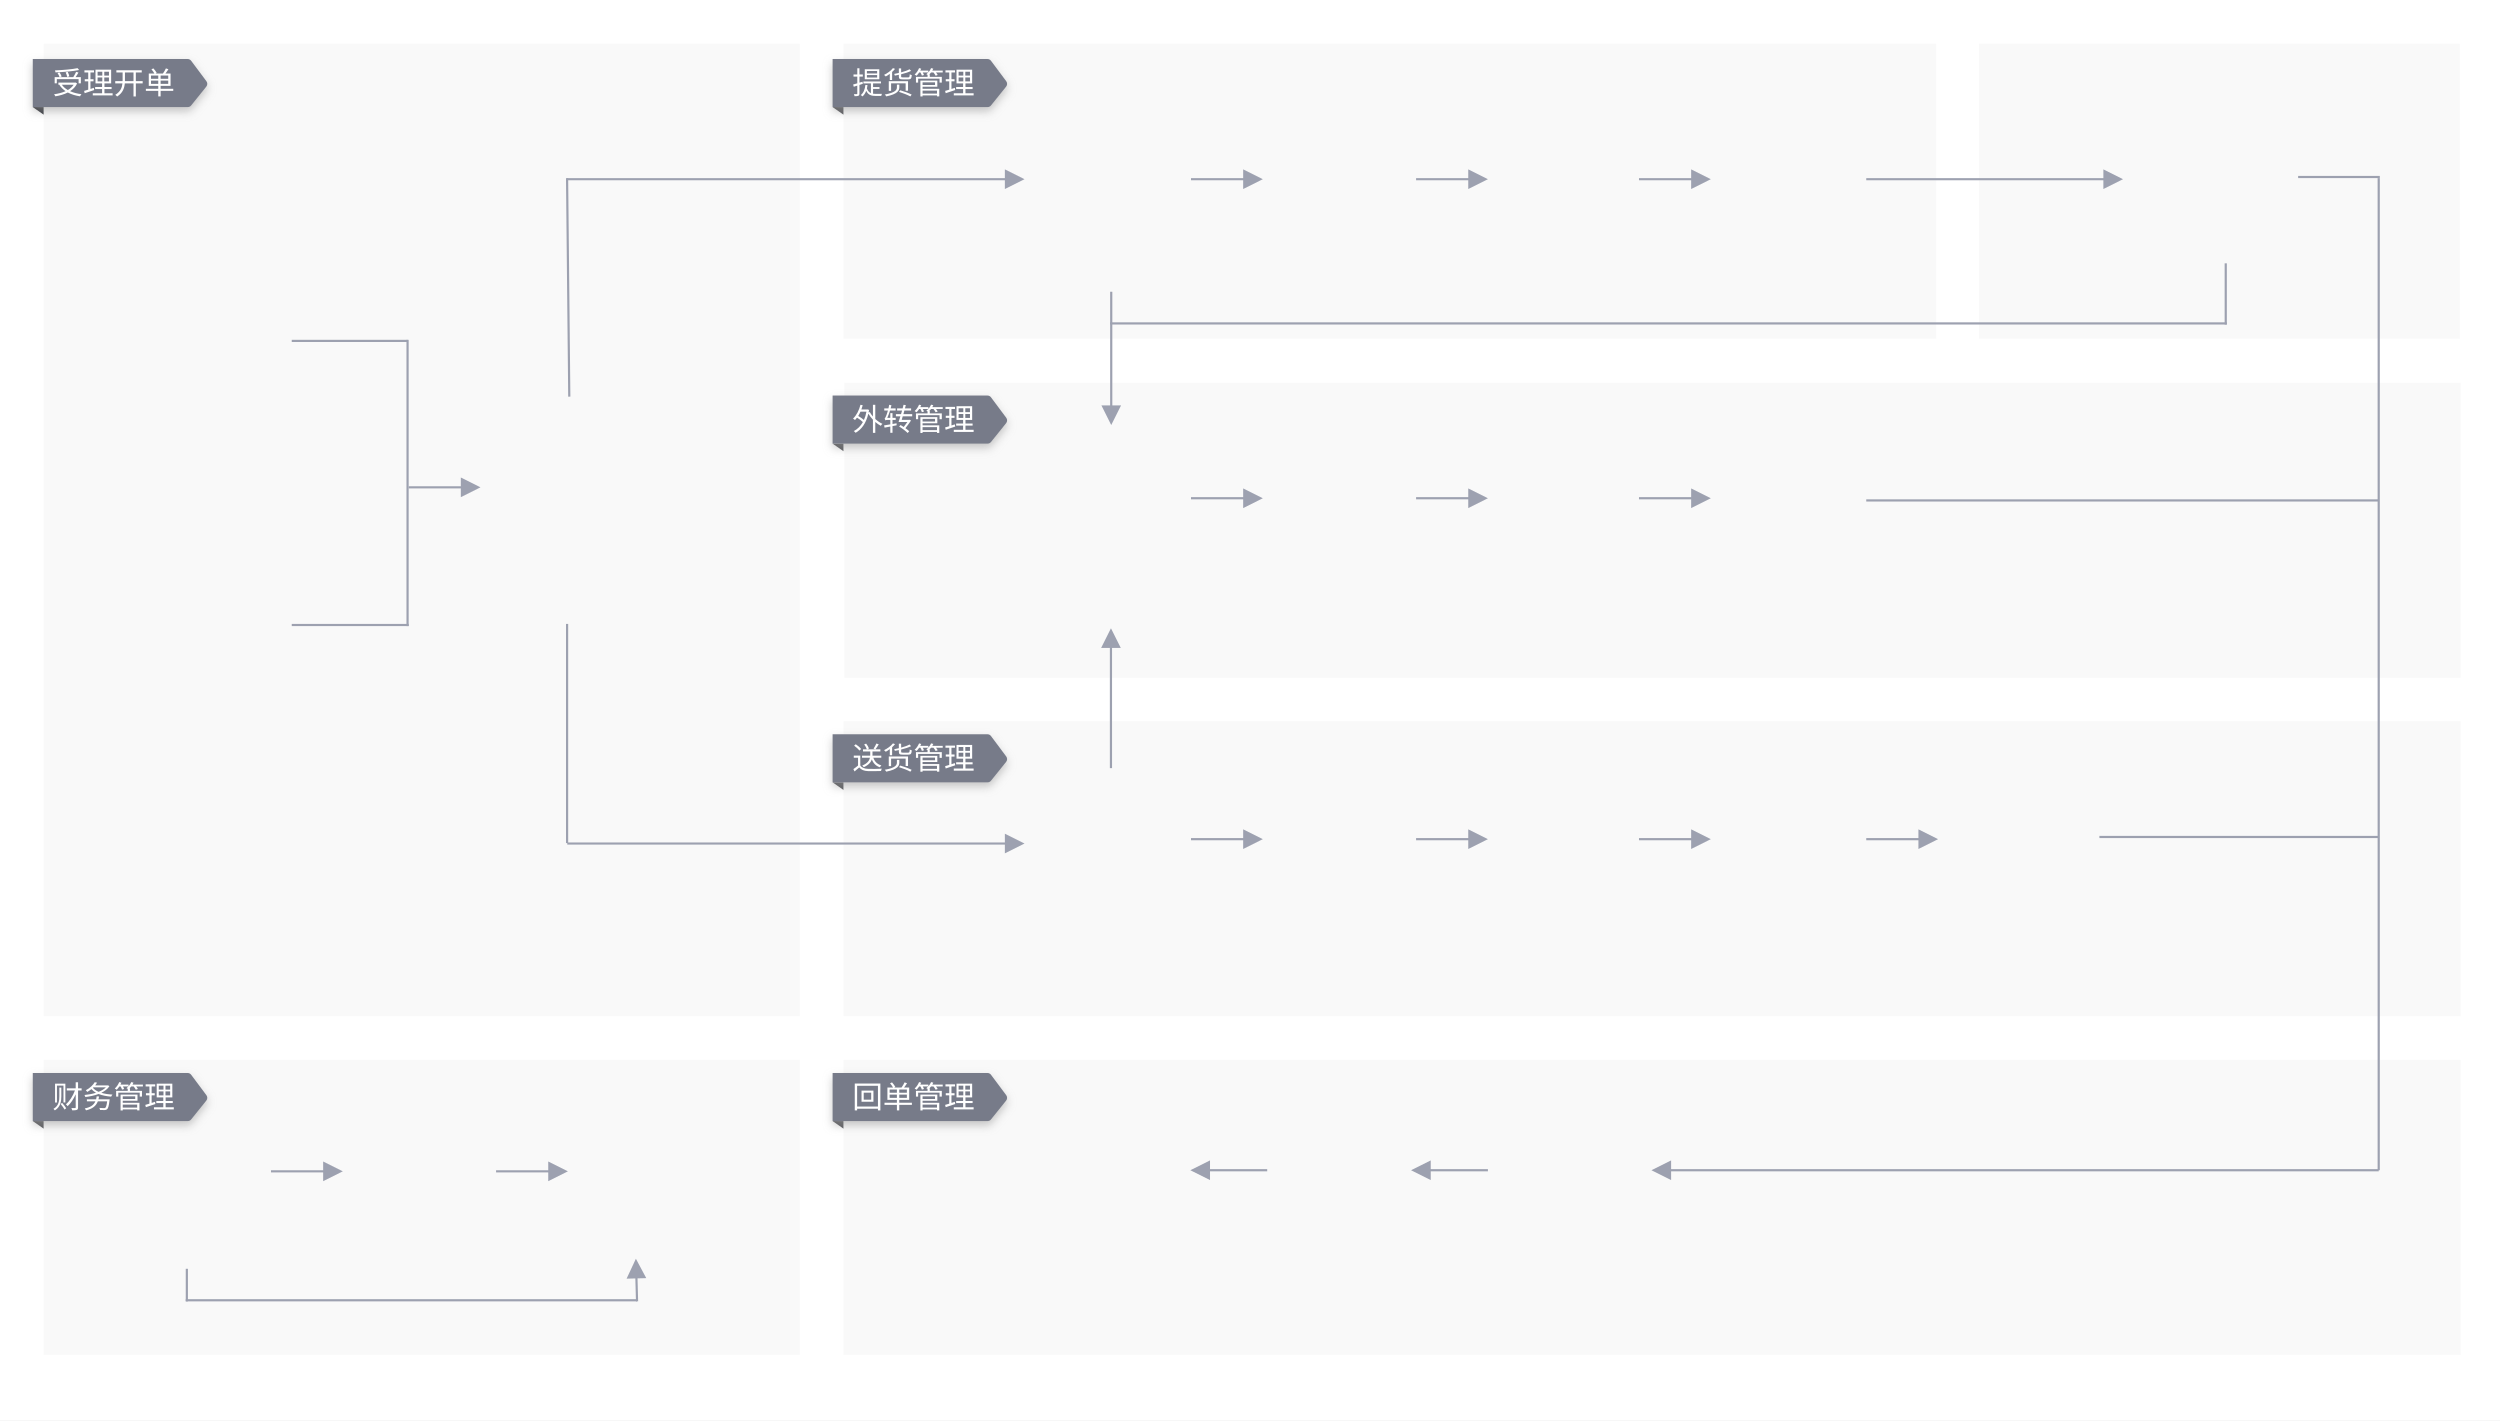
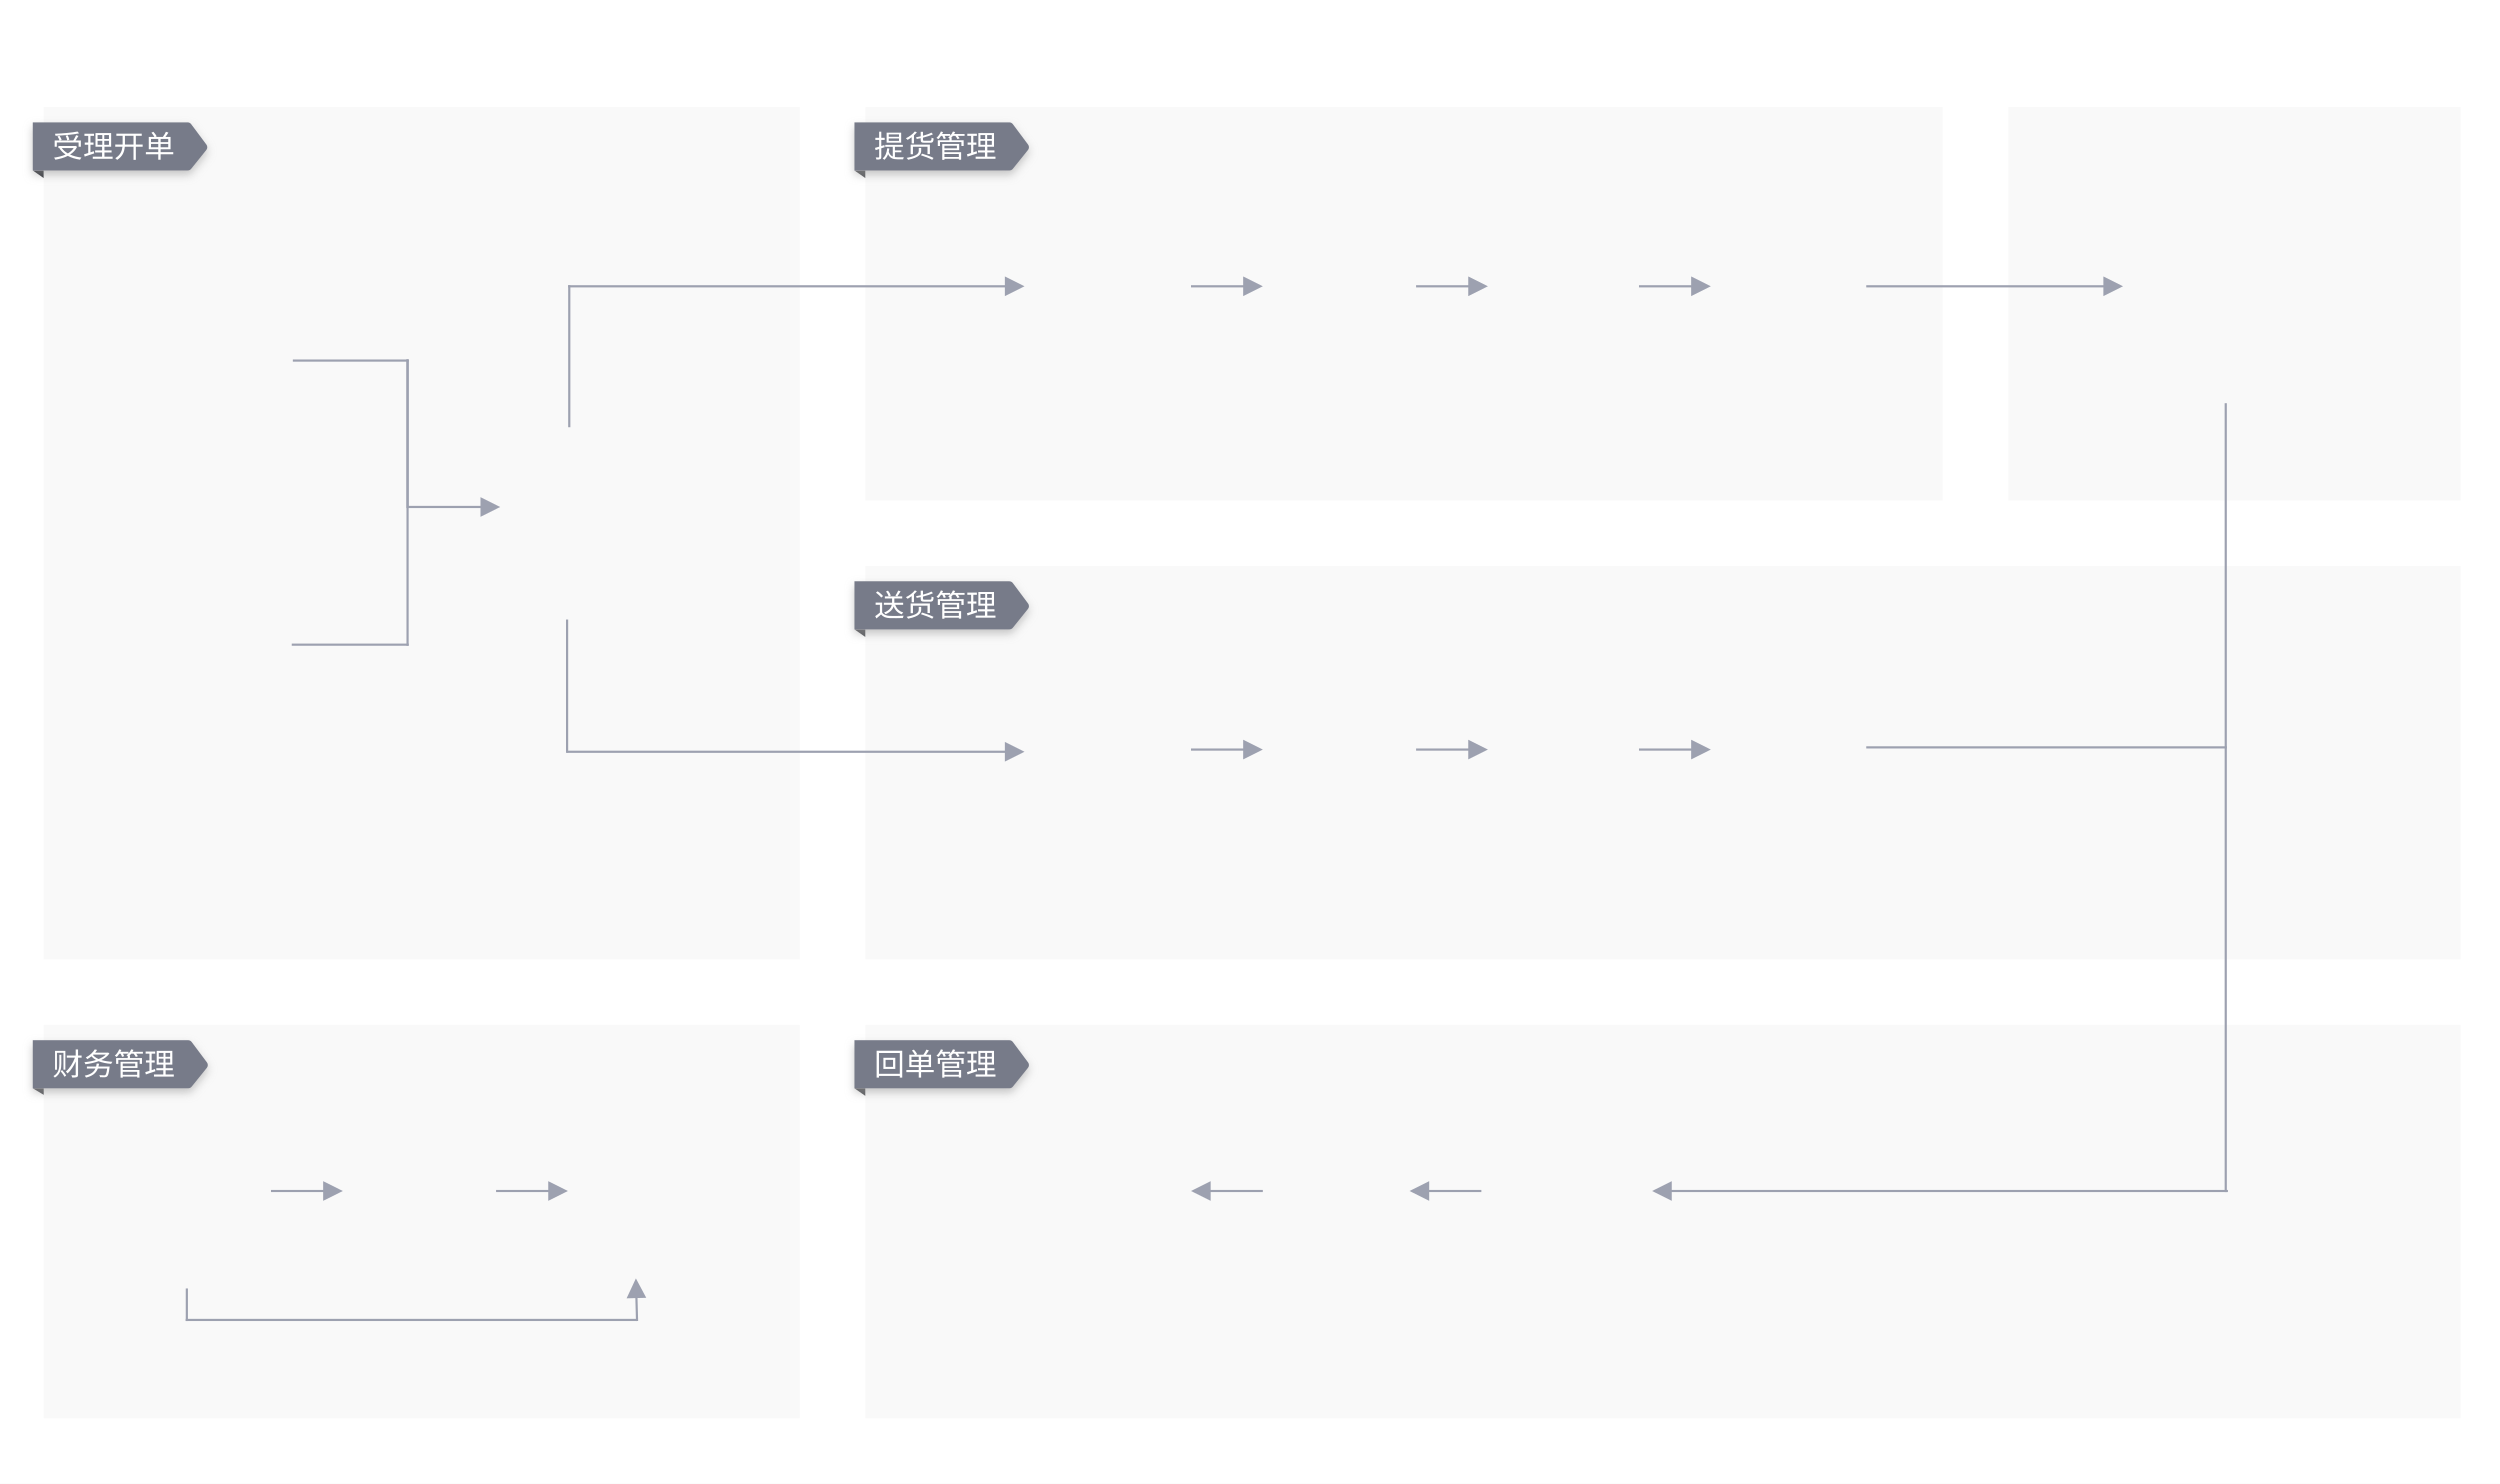
- <svg xmlns="http://www.w3.org/2000/svg" xmlns:xlink="http://www.w3.org/1999/xlink" width="1144px" height="650px" viewBox="0 0 1144 650" version="1.1">
+ <svg xmlns="http://www.w3.org/2000/svg" xmlns:xlink="http://www.w3.org/1999/xlink" width="1144px" height="679px" viewBox="0 0 1144 679" version="1.1">
  <defs>
    <path d="M1,-1.77635684e-14 L71.862,-7.10542736e-15 C72.493,-1.17080343e-14 73.087,0.298 73.465,0.804 L80.453,10.175 C80.998,10.906 80.98,11.913 80.408,12.624 L73.465,21.254 C73.086,21.726 72.513,22 71.907,22 L1,22 L1,-1.77635684e-14 Z" id="path-1" />
    <filter x="-8.8%" y="-22.7%" width="117.7%" height="163.6%" filterUnits="objectBoundingBox" id="filter-2">
      <feOffset dx="0" dy="2" in="SourceAlpha" result="shadowOffsetOuter1" />
      <feGaussianBlur stdDeviation="2" in="shadowOffsetOuter1" result="shadowBlurOuter1" />
      <feColorMatrix values="0 0 0 0 0.57   0 0 0 0 0.57   0 0 0 0 0.57  0 0 0 0.5 0" type="matrix" in="shadowBlurOuter1" />
    </filter>
    <path d="M1,-1.95399252e-14 L71.862,-8.8817842e-15 C72.493,-1.34843911e-14 73.087,0.298 73.465,0.804 L80.453,10.175 C80.998,10.906 80.98,11.913 80.408,12.624 L73.465,21.254 C73.086,21.726 72.513,22 71.907,22 L1,22 L1,-1.95399252e-14 Z" id="path-3" />
    <filter x="-8.8%" y="-22.7%" width="117.7%" height="163.6%" filterUnits="objectBoundingBox" id="filter-4">
      <feOffset dx="0" dy="2" in="SourceAlpha" result="shadowOffsetOuter1" />
      <feGaussianBlur stdDeviation="2" in="shadowOffsetOuter1" result="shadowBlurOuter1" />
      <feColorMatrix values="0 0 0 0 0.57   0 0 0 0 0.57   0 0 0 0 0.57  0 0 0 0.5 0" type="matrix" in="shadowBlurOuter1" />
    </filter>
    <path d="M1,-1.95399252e-14 L71.862,-8.8817842e-15 C72.493,-1.34843911e-14 73.087,0.298 73.465,0.804 L80.453,10.175 C80.998,10.906 80.98,11.913 80.408,12.624 L73.465,21.254 C73.086,21.726 72.513,22 71.907,22 L1,22 L1,-1.95399252e-14 Z" id="path-5" />
    <filter x="-8.8%" y="-22.7%" width="117.7%" height="163.6%" filterUnits="objectBoundingBox" id="filter-6">
      <feOffset dx="0" dy="2" in="SourceAlpha" result="shadowOffsetOuter1" />
      <feGaussianBlur stdDeviation="2" in="shadowOffsetOuter1" result="shadowBlurOuter1" />
      <feColorMatrix values="0 0 0 0 0.57   0 0 0 0 0.57   0 0 0 0 0.57  0 0 0 0.5 0" type="matrix" in="shadowBlurOuter1" />
    </filter>
-     <path d="M1,-1.95399252e-14 L71.862,-8.8817842e-15 C72.493,-1.34843911e-14 73.087,0.298 73.465,0.804 L80.453,10.175 C80.998,10.906 80.98,11.913 80.408,12.624 L73.465,21.254 C73.086,21.726 72.513,22 71.907,22 L1,22 L1,-1.95399252e-14 Z" id="path-7" />
-     <filter x="-8.8%" y="-22.7%" width="117.7%" height="163.6%" filterUnits="objectBoundingBox" id="filter-8">
+     <path d="M0,0 L71.087,1.77635684e-14 C71.717,1.76477683e-14 72.311,0.297 72.689,0.802 L79.698,10.172 C80.246,10.904 80.227,11.915 79.653,12.626 L72.689,21.256 C72.309,21.727 71.737,22 71.133,22 L0,22 L0,0 Z" id="path-7" />
+     <filter x="-8.8%" y="-22.7%" width="117.6%" height="163.6%" filterUnits="objectBoundingBox" id="filter-8">
      <feOffset dx="0" dy="2" in="SourceAlpha" result="shadowOffsetOuter1" />
      <feGaussianBlur stdDeviation="2" in="shadowOffsetOuter1" result="shadowBlurOuter1" />
      <feColorMatrix values="0 0 0 0 0.57   0 0 0 0 0.57   0 0 0 0 0.57  0 0 0 0.5 0" type="matrix" in="shadowBlurOuter1" />
    </filter>
-     <path d="M15,491 L85.862,491 C86.493,491 87.087,491.298 87.465,491.804 L94.453,501.175 C94.998,501.906 94.98,502.913 94.408,503.624 L87.465,512.254 C87.086,512.726 86.513,513 85.907,513 L15,513 L15,491 Z" id="path-9" />
+     <path d="M1,-1.95399252e-14 L71.862,-8.8817842e-15 C72.493,-1.34843911e-14 73.087,0.298 73.465,0.804 L80.453,10.175 C80.998,10.906 80.98,11.913 80.408,12.624 L73.465,21.254 C73.086,21.726 72.513,22 71.907,22 L1,22 L1,-1.95399252e-14 Z" id="path-9" />
    <filter x="-8.8%" y="-22.7%" width="117.7%" height="163.6%" filterUnits="objectBoundingBox" id="filter-10">
      <feOffset dx="0" dy="2" in="SourceAlpha" result="shadowOffsetOuter1" />
      <feGaussianBlur stdDeviation="2" in="shadowOffsetOuter1" result="shadowBlurOuter1" />
      <feColorMatrix values="0 0 0 0 0.57   0 0 0 0 0.57   0 0 0 0 0.57  0 0 0 0.5 0" type="matrix" in="shadowBlurOuter1" />
    </filter>
-     <path d="M1,-1.95399252e-14 L71.862,-8.8817842e-15 C72.493,-1.34843911e-14 73.087,0.298 73.465,0.804 L80.453,10.175 C80.998,10.906 80.98,11.913 80.408,12.624 L73.465,21.254 C73.086,21.726 72.513,22 71.907,22 L1,22 L1,-1.95399252e-14 Z" id="path-11" />
-     <filter x="-8.8%" y="-22.7%" width="117.7%" height="163.6%" filterUnits="objectBoundingBox" id="filter-12">
-       <feOffset dx="0" dy="2" in="SourceAlpha" result="shadowOffsetOuter1" />
-       <feGaussianBlur stdDeviation="2" in="shadowOffsetOuter1" result="shadowBlurOuter1" />
-       <feColorMatrix values="0 0 0 0 0.57   0 0 0 0 0.57   0 0 0 0 0.57  0 0 0 0.5 0" type="matrix" in="shadowBlurOuter1" />
-     </filter>
  </defs>
-   <g id="v1.03" stroke="none" stroke-width="1" fill="none" fill-rule="evenodd">
-     <g id="流程中心v1.2-copy" transform="translate(-200, -69)">
-       <g id="流程背景" transform="translate(200, 69)">
-         <rect id="Rectangle-7" fill="#FFFFFF" x="0" y="0" width="1144" height="650" />
-         <rect id="矩形" fill="#F9F9F9" fill-rule="nonzero" x="20" y="20" width="346" height="445" />
-         <path d="M186.5,286 L186.5,156" id="直线-4" stroke="#9DA1B0" stroke-linecap="square" fill-rule="nonzero" />
-         <path d="M260.5,181 L259.5,82" id="直线-4-copy" stroke="#9DA1B0" stroke-linecap="square" fill-rule="nonzero" />
-         <path d="M259.5,385.295 L259.5,286" id="直线-4-copy-2" stroke="#9DA1B0" stroke-linecap="square" fill-rule="nonzero" />
-         <path d="M186.5,286 L134,286" id="直线-5" stroke="#9DA1B0" stroke-linecap="square" fill-rule="nonzero" />
-         <path d="" id="直线-3" stroke="#979797" stroke-linecap="square" fill-rule="nonzero" />
-         <rect id="矩形-copy" fill="#F9F9F9" fill-rule="nonzero" x="386" y="20" width="500" height="135" />
-         <rect id="矩形-copy-30" fill="#F9F9F9" fill-rule="nonzero" x="905.628" y="20" width="220" height="135" />
-         <rect id="矩形-copy-27" fill="#F9F9F9" fill-rule="nonzero" x="386.404" y="175.148" width="739.596" height="135" />
-         <rect id="矩形-copy-28" fill="#F9F9F9" fill-rule="nonzero" x="386" y="330" width="740" height="135" />
-         <rect id="矩形-copy-3" fill="#F9F9F9" fill-rule="nonzero" x="20" y="485" width="346" height="135" />
-         <path d="M85.5,595.005 L85.5,581.098" id="直线-4-copy-2" stroke="#9DA1B0" stroke-linecap="square" fill-rule="nonzero" />
-         <path d="M85.5,595.005 L291,595.005" id="直线-4-copy-6" stroke="#9DA1B0" stroke-linecap="square" fill-rule="nonzero" />
-         <rect id="矩形-copy-2" fill="#F9F9F9" fill-rule="nonzero" x="386" y="485" width="740" height="135" />
-         <path id="直线-copy" d="M459.823,82.5 L260.077,82.5 L259.577,82.5 L259.577,81.5 L260.077,81.5 L459.823,81.5 L459.823,77.5 L468.823,82 L459.823,86.5 L459.823,82.5 Z" fill="#9DA1B0" fill-rule="nonzero" />
-         <path id="直线-copy-3" d="M568.872,82.5 L545.5,82.5 L545,82.5 L545,81.5 L545.5,81.5 L568.872,81.5 L568.872,77.5 L577.872,82 L568.872,86.5 L568.872,82.5 Z" fill="#9DA1B0" fill-rule="nonzero" />
-         <path id="直线-copy-21" d="M508,185.5 L508,134 L508,133.5 L509,133.5 L509,134 L509,185.5 L513,185.5 L508.5,194.5 L504,185.5 L508,185.5 Z" fill="#9DA1B0" fill-rule="nonzero" />
-         <path id="直线-copy-4" d="M671.872,82.5 L648.5,82.5 L648,82.5 L648,81.5 L648.5,81.5 L671.872,81.5 L671.872,77.5 L680.872,82 L671.872,86.5 L671.872,82.5 Z" fill="#9DA1B0" fill-rule="nonzero" />
-         <path id="直线-copy-5" d="M773.872,82.5 L750.5,82.5 L750,82.5 L750,81.5 L750.5,81.5 L773.872,81.5 L773.872,77.5 L782.872,82 L773.872,86.5 L773.872,82.5 Z" fill="#9DA1B0" fill-rule="nonzero" />
-         <path id="直线-copy-18" d="M962.5,82.5 L854.5,82.5 L854,82.5 L854,81.5 L854.5,81.5 L962.5,81.5 L962.5,77.5 L971.5,82 L962.5,86.5 L962.5,82.5 Z" fill="#9DA1B0" fill-rule="nonzero" />
-         <path id="直线-copy-8" d="M568.872,228.5 L545.5,228.5 L545,228.5 L545,227.5 L545.5,227.5 L568.872,227.5 L568.872,223.5 L577.872,228 L568.872,232.5 L568.872,228.5 Z" fill="#9DA1B0" fill-rule="nonzero" />
-         <path id="直线-copy-17" d="M508.872,296.5 L508.872,351 L508.872,351.5 L507.872,351.5 L507.872,351 L507.872,296.5 L503.872,296.5 L508.372,287.5 L512.872,296.5 L508.872,296.5 Z" fill="#9DA1B0" fill-rule="nonzero" />
-         <path id="直线-copy-7" d="M671.872,228.5 L648.5,228.5 L648,228.5 L648,227.5 L648.5,227.5 L671.872,227.5 L671.872,223.5 L680.872,228 L671.872,232.5 L671.872,228.5 Z" fill="#9DA1B0" fill-rule="nonzero" />
-         <path id="直线-copy-6" d="M773.872,228.5 L750.5,228.5 L750,228.5 L750,227.5 L750.5,227.5 L773.872,227.5 L773.872,223.5 L782.872,228 L773.872,232.5 L773.872,228.5 Z" fill="#9DA1B0" fill-rule="nonzero" />
-         <path id="直线-copy-11" d="M568.872,384.5 L545.5,384.5 L545,384.5 L545,383.5 L545.5,383.5 L568.872,383.5 L568.872,379.5 L577.872,384 L568.872,388.5 L568.872,384.5 Z" fill="#9DA1B0" fill-rule="nonzero" />
-         <path id="直线" d="M764.702,535 L1088,535 L1088.5,535 L1088.5,536 L1088,536 L764.702,536 L764.702,540 L755.702,535.5 L764.702,531 L764.702,535 Z" fill="#9DA1B0" fill-rule="nonzero" />
-         <path id="直线-copy-19" d="M654.702,535 L680.372,535 L680.872,535 L680.872,536 L680.372,536 L654.702,536 L654.702,540 L645.702,535.5 L654.702,531 L654.702,535 Z" fill="#9DA1B0" fill-rule="nonzero" />
-         <path id="直线-copy-23" d="M553.702,535 L579.372,535 L579.872,535 L579.872,536 L579.372,536 L553.702,536 L553.702,540 L544.702,535.5 L553.702,531 L553.702,535 Z" fill="#9DA1B0" fill-rule="nonzero" />
-         <path id="直线-copy-13" d="M147.872,536.5 L124.5,536.5 L124,536.5 L124,535.5 L124.5,535.5 L147.872,535.5 L147.872,531.5 L156.872,536 L147.872,540.5 L147.872,536.5 Z" fill="#9DA1B0" fill-rule="nonzero" />
-         <path id="直线-copy-22" d="M210.872,223.5 L187.5,223.5 L187,223.5 L187,222.5 L187.5,222.5 L210.872,222.5 L210.872,218.5 L219.872,223 L210.872,227.5 L210.872,223.5 Z" fill="#9DA1B0" fill-rule="nonzero" />
-         <path id="直线-copy-14" d="M250.872,536.5 L227.5,536.5 L227,536.5 L227,535.5 L227.5,535.5 L250.872,535.5 L250.872,531.5 L259.872,536 L250.872,540.5 L250.872,536.5 Z" fill="#9DA1B0" fill-rule="nonzero" />
-         <path id="直线-copy-20" d="M291.729,584.983 L292,594.986 L292.013,595.486 L291.014,595.513 L291,595.014 L290.73,585.01 L286.731,585.118 L290.986,576 L295.728,584.875 L291.729,584.983 Z" fill="#9DA1B0" fill-rule="nonzero" />
-         <path id="直线-copy-10" d="M671.872,384.5 L648.5,384.5 L648,384.5 L648,383.5 L648.5,383.5 L671.872,383.5 L671.872,379.5 L680.872,384 L671.872,388.5 L671.872,384.5 Z" fill="#9DA1B0" fill-rule="nonzero" />
-         <path id="直线-copy-9" d="M773.872,384.5 L750.5,384.5 L750,384.5 L750,383.5 L750.5,383.5 L773.872,383.5 L773.872,379.5 L782.872,384 L773.872,388.5 L773.872,384.5 Z" fill="#9DA1B0" fill-rule="nonzero" />
-         <path id="直线-copy-12" d="M877.872,384.5 L854.5,384.5 L854,384.5 L854,383.5 L854.5,383.5 L877.872,383.5 L877.872,379.5 L886.872,384 L877.872,388.5 L877.872,384.5 Z" fill="#9DA1B0" fill-rule="nonzero" />
-         <path id="直线-copy-2" d="M459.823,386.5 L260.077,386.5 L259.577,386.5 L259.577,385.5 L260.077,385.5 L459.823,385.5 L459.823,381.5 L468.823,386 L459.823,390.5 L459.823,386.5 Z" fill="#9DA1B0" fill-rule="nonzero" />
-         <path d="M134,156 L186,156" id="直线-2" stroke="#9DA1B0" stroke-linecap="square" fill-rule="nonzero" />
-         <path d="M961.186,383 L1088,383" id="直线-2-copy-4" stroke="#9DA1B0" stroke-linecap="square" fill-rule="nonzero" />
-         <path d="M1052.128,81 L1088.5,81" id="直线-2-copy-5" stroke="#9DA1B0" stroke-linecap="square" fill-rule="nonzero" />
-         <path d="M1088.5,535 L1088.5,82" id="直线-4-copy-4" stroke="#9DA1B0" stroke-linecap="square" fill-rule="nonzero" />
-         <path d="M854.5,229 L1088,229" id="直线-2-copy-3" stroke="#9DA1B0" stroke-linecap="square" fill-rule="nonzero" />
-         <g id="分组" transform="translate(14, 27)">
-           <polygon id="路径-2" fill="#3A3C42" fill-rule="nonzero" points="0.993 21.999 5.958 25.465 5.958 21.999" />
-           <g id="矩形" fill-rule="nonzero">
-             <use fill="black" fill-opacity="1" filter="url(#filter-2)" xlink:href="#path-1" />
-             <use fill="#777B89" xlink:href="#path-1" />
+   <g id="v1.06" stroke="none" stroke-width="1" fill="none" fill-rule="evenodd">
+     <g id="v1.06流程中心-copy" transform="translate(-200, -70)">
+       <g id="流程bg" transform="translate(200, 70)">
+         <g id="分组-7">
+           <rect id="Rectangle-7" fill="#FFFFFF" x="0" y="0" width="1144" height="679" />
+           <rect id="矩形" fill="#F9F9F9" fill-rule="nonzero" x="20" y="49" width="346" height="390" />
+           <path d="M186.5,295 L186.5,165" id="直线-4" stroke="#9DA1B0" stroke-linecap="square" fill-rule="nonzero" />
+           <path d="M186.5,232 L186.5,165" id="直线-4-copy-7" stroke="#9DA1B0" stroke-linecap="square" fill-rule="nonzero" />
+           <path d="M260.5,195 L260.5,131" id="直线-4-copy" stroke="#9DA1B0" stroke-linecap="square" fill-rule="nonzero" />
+           <path d="M259.5,344 L259.5,284" id="直线-4-copy-2" stroke="#9DA1B0" stroke-linecap="square" fill-rule="nonzero" />
+           <path d="M186.5,295 L134,295" id="直线-5" stroke="#9DA1B0" stroke-linecap="square" fill-rule="nonzero" />
+           <path d="" id="直线-3" stroke="#979797" stroke-linecap="square" fill-rule="nonzero" />
+           <rect id="矩形-copy" fill="#F9F9F9" fill-rule="nonzero" x="396" y="49" width="493" height="180" />
+           <rect id="矩形-copy-30" fill="#F9F9F9" fill-rule="nonzero" x="919" y="49" width="207" height="180" />
+           <rect id="矩形-copy-28" fill="#F9F9F9" fill-rule="nonzero" x="396" y="259" width="730" height="180" />
+           <rect id="矩形-copy-3" fill="#F9F9F9" fill-rule="nonzero" x="20" y="469" width="346" height="180" />
+           <path d="M85.5,604.005 L85.5,590.098" id="直线-4-copy-2" stroke="#9DA1B0" stroke-linecap="square" fill-rule="nonzero" />
+           <path d="M85.5,604.005 L291,604.005" id="直线-4-copy-6" stroke="#9DA1B0" stroke-linecap="square" fill-rule="nonzero" />
+           <rect id="矩形-copy-2" fill="#F9F9F9" fill-rule="nonzero" x="396" y="469" width="730" height="180" />
+           <path d="M1018.5,545 L1018.5,185" id="直线-4-copy-3" stroke="#9DA1B0" stroke-linecap="square" fill-rule="nonzero" />
+           <path id="直线" d="M219.872,232.5 L187,232.5 L186.5,232.5 L186.5,231.5 L187,231.5 L219.872,231.5 L219.872,227.5 L228.872,232 L219.872,236.5 L219.872,232.5 Z" fill="#9DA1B0" fill-rule="nonzero" />
+           <path id="直线-copy" d="M459.823,131.5 L260.5,131.5 L260,131.5 L260,130.5 L260.5,130.5 L459.823,130.5 L459.823,126.5 L468.823,131 L459.823,135.5 L459.823,131.5 Z" fill="#9DA1B0" fill-rule="nonzero" />
+           <path id="直线-copy-3" d="M568.872,131.5 L545.5,131.5 L545,131.5 L545,130.5 L545.5,130.5 L568.872,130.5 L568.872,126.5 L577.872,131 L568.872,135.5 L568.872,131.5 Z" fill="#9DA1B0" fill-rule="nonzero" />
+           <path id="直线-copy-4" d="M671.872,131.5 L648.5,131.5 L648,131.5 L648,130.5 L648.5,130.5 L671.872,130.5 L671.872,126.5 L680.872,131 L671.872,135.5 L671.872,131.5 Z" fill="#9DA1B0" fill-rule="nonzero" />
+           <path id="直线-copy-5" d="M773.872,131.5 L750.5,131.5 L750,131.5 L750,130.5 L750.5,130.5 L773.872,130.5 L773.872,126.5 L782.872,131 L773.872,135.5 L773.872,131.5 Z" fill="#9DA1B0" fill-rule="nonzero" />
+           <path id="直线-copy-18" d="M962.5,131.5 L854.5,131.5 L854,131.5 L854,130.5 L854.5,130.5 L962.5,130.5 L962.5,126.5 L971.5,131 L962.5,135.5 L962.5,131.5 Z" fill="#9DA1B0" fill-rule="nonzero" />
+           <path id="直线-copy-11" d="M568.872,343.5 L545.5,343.5 L545,343.5 L545,342.5 L545.5,342.5 L568.872,342.5 L568.872,338.5 L577.872,343 L568.872,347.5 L568.872,343.5 Z" fill="#9DA1B0" fill-rule="nonzero" />
+           <polygon id="直线-copy-15" fill="#9DA1B0" fill-rule="nonzero" transform="translate(561.4358, 545) scale(-1, 1) translate(-561.4358, -545) " points="568.872 545.5 545.5 545.5 545 545.5 545 544.5 545.5 544.5 568.872 544.5 568.872 540.5 577.872 545 568.872 549.5 568.872 545.5" />
+           <polygon id="直线-copy-16" fill="#9DA1B0" fill-rule="nonzero" transform="translate(661.4358, 545) scale(-1, 1) translate(-661.4358, -545) " points="668.872 545.5 645.5 545.5 645 545.5 645 544.5 645.5 544.5 668.872 544.5 668.872 540.5 677.872 545 668.872 549.5 668.872 545.5" />
+           <polygon id="直线-copy-19" fill="#9DA1B0" fill-rule="nonzero" transform="translate(887.75, 545) scale(-1, 1) translate(-887.75, -545) " points="1010.5 545.5 756.5 545.5 756 545.5 756 544.5 756.5 544.5 1010.5 544.5 1010.5 540.5 1019.5 545 1010.5 549.5 1010.5 545.5" />
+           <path id="直线-copy-13" d="M147.872,545.5 L124.5,545.5 L124,545.5 L124,544.5 L124.5,544.5 L147.872,544.5 L147.872,540.5 L156.872,545 L147.872,549.5 L147.872,545.5 Z" fill="#9DA1B0" fill-rule="nonzero" />
+           <path id="直线-copy-14" d="M250.872,545.5 L227.5,545.5 L227,545.5 L227,544.5 L227.5,544.5 L250.872,544.5 L250.872,540.5 L259.872,545 L250.872,549.5 L250.872,545.5 Z" fill="#9DA1B0" fill-rule="nonzero" />
+           <path id="直线-copy-20" d="M291.729,593.983 L292,603.986 L292.013,604.486 L291.014,604.513 L291,604.014 L290.73,594.01 L286.731,594.118 L290.986,585 L295.728,593.875 L291.729,593.983 Z" fill="#9DA1B0" fill-rule="nonzero" />
+           <path id="直线-copy-10" d="M671.872,343.5 L648.5,343.5 L648,343.5 L648,342.5 L648.5,342.5 L671.872,342.5 L671.872,338.5 L680.872,343 L671.872,347.5 L671.872,343.5 Z" fill="#9DA1B0" fill-rule="nonzero" />
+           <path id="直线-copy-9" d="M773.872,343.5 L750.5,343.5 L750,343.5 L750,342.5 L750.5,342.5 L773.872,342.5 L773.872,338.5 L782.872,343 L773.872,347.5 L773.872,343.5 Z" fill="#9DA1B0" fill-rule="nonzero" />
+           <path id="直线-copy-2" d="M459.823,344.5 L260.077,344.5 L259.577,344.5 L259.577,343.5 L260.077,343.5 L459.823,343.5 L459.823,339.5 L468.823,344 L459.823,348.5 L459.823,344.5 Z" fill="#9DA1B0" fill-rule="nonzero" />
+           <path d="M134.5,165 L186.5,165" id="直线-2" stroke="#9DA1B0" stroke-linecap="square" fill-rule="nonzero" />
+           <path d="M854.5,342 L1018.5,342" id="直线-2-copy-4" stroke="#9DA1B0" stroke-linecap="square" fill-rule="nonzero" />
+           <g id="分组" transform="translate(14, 56)">
+             <polygon id="路径-2" fill="#3A3C42" fill-rule="nonzero" points="0.993 21.999 5.958 25.465 5.958 21.999" />
+             <g id="矩形" fill-rule="nonzero">
+               <use fill="black" fill-opacity="1" filter="url(#filter-2)" xlink:href="#path-1" />
+               <use fill="#777B89" xlink:href="#path-1" />
+             </g>
+             <text id="受理开单" font-family="PingFangSC-Medium, PingFang SC" font-size="14" font-weight="400" fill="#FFFFFF">
+               <tspan x="10" y="16">受理开单</tspan>
+             </text>
          </g>
-           <text id="受理开单" font-family="PingFangSC-Medium, PingFang SC" font-size="14" font-weight="400" fill="#FFFFFF">
-             <tspan x="10" y="16">受理开单</tspan>
-           </text>
-         </g>
-         <g id="分组-4" transform="translate(380, 27)">
-           <polygon id="路径-2" fill="#5B5C60" fill-rule="nonzero" points="0.993 21.999 5.958 25.465 5.958 21.999" />
-           <g id="矩形" fill-rule="nonzero">
-             <use fill="black" fill-opacity="1" filter="url(#filter-4)" xlink:href="#path-3" />
-             <use fill="#777B89" xlink:href="#path-3" />
+           <g id="分组-4" transform="translate(390, 56)">
+             <polygon id="路径-2" fill="#5B5C60" fill-rule="nonzero" points="0.993 21.999 5.958 25.465 5.958 21.999" />
+             <g id="矩形" fill-rule="nonzero">
+               <use fill="black" fill-opacity="1" filter="url(#filter-4)" xlink:href="#path-3" />
+               <use fill="#777B89" xlink:href="#path-3" />
+             </g>
+             <text id="提货管理" font-family="PingFangSC-Medium, PingFang SC" font-size="14" font-weight="400" fill="#FFFFFF">
+               <tspan x="10" y="16">提货管理</tspan>
+             </text>
          </g>
-           <text id="提货管理" font-family="PingFangSC-Medium, PingFang SC" font-size="14" font-weight="400" fill="#FFFFFF">
-             <tspan x="10" y="16">提货管理</tspan>
-           </text>
-         </g>
-         <g id="分组-3" transform="translate(380, 181)">
-           <polygon id="路径-2" fill="#5B5C60" fill-rule="nonzero" points="0.993 21.999 5.958 25.465 5.958 21.999" />
-           <g id="矩形" fill-rule="nonzero">
-             <use fill="black" fill-opacity="1" filter="url(#filter-6)" xlink:href="#path-5" />
-             <use fill="#777B89" xlink:href="#path-5" />
+           <g id="分组-5" transform="translate(390, 266)">
+             <polygon id="路径-2" fill="#5B5C60" fill-rule="nonzero" points="0.993 21.999 5.958 25.465 5.958 21.999" />
+             <g id="矩形" fill-rule="nonzero">
+               <use fill="black" fill-opacity="1" filter="url(#filter-6)" xlink:href="#path-5" />
+               <use fill="#777B89" xlink:href="#path-5" />
+             </g>
+             <text id="送货管理" font-family="PingFangSC-Medium, PingFang SC" font-size="14" font-weight="400" fill="#FFFFFF">
+               <tspan x="10" y="16">送货管理</tspan>
+             </text>
          </g>
-           <text id="外转管理" font-family="PingFangSC-Medium, PingFang SC" font-size="14" font-weight="400" fill="#FFFFFF">
-             <tspan x="10" y="16">外转管理</tspan>
-           </text>
-         </g>
-         <g id="分组-5" transform="translate(380, 336)">
-           <polygon id="路径-2" fill="#5B5C60" fill-rule="nonzero" points="0.993 21.999 5.958 25.465 5.958 21.999" />
-           <g id="矩形" fill-rule="nonzero">
-             <use fill="black" fill-opacity="1" filter="url(#filter-8)" xlink:href="#path-7" />
-             <use fill="#777B89" xlink:href="#path-7" />
+           <g id="分组-3" transform="translate(15, 476)">
+             <polygon id="路径-2" fill="#5B5C60" fill-rule="nonzero" points="0 22 5 25 5 22" />
+             <g id="矩形" fill-rule="nonzero">
+               <use fill="black" fill-opacity="1" filter="url(#filter-8)" xlink:href="#path-7" />
+               <use fill="#777B89" xlink:href="#path-7" />
+             </g>
+             <text id="财务管理" font-family="PingFangSC-Medium, PingFang SC" font-size="14" font-weight="400" fill="#FFFFFF">
+               <tspan x="9" y="16">财务管理</tspan>
+             </text>
          </g>
-           <text id="送货管理" font-family="PingFangSC-Medium, PingFang SC" font-size="14" font-weight="400" fill="#FFFFFF">
-             <tspan x="10" y="16">送货管理</tspan>
-           </text>
-         </g>
-         <polygon id="路径-2" fill="#5B5C60" fill-rule="nonzero" points="14.993 512.999 19.958 516.465 19.958 512.999" />
-         <g id="矩形" fill-rule="nonzero">
-           <use fill="black" fill-opacity="1" filter="url(#filter-10)" xlink:href="#path-9" />
-           <use fill="#777B89" xlink:href="#path-9" />
-         </g>
-         <text id="财务管理" font-family="PingFangSC-Medium, PingFang SC" font-size="14" font-weight="400" fill="#FFFFFF">
-           <tspan x="24" y="507">财务管理</tspan>
-         </text>
-         <g id="分组-6" transform="translate(380, 491)">
-           <polygon id="路径-2" fill="#5B5C60" fill-rule="nonzero" points="0.993 21.999 5.958 25.465 5.958 21.999" />
-           <g id="矩形" fill-rule="nonzero">
-             <use fill="black" fill-opacity="1" filter="url(#filter-12)" xlink:href="#path-11" />
-             <use fill="#777B89" xlink:href="#path-11" />
+           <g id="分组-6" transform="translate(390, 476)">
+             <polygon id="路径-2" fill="#5B5C60" fill-rule="nonzero" points="0.993 21.999 5.958 25.465 5.958 21.999" />
+             <g id="矩形" fill-rule="nonzero">
+               <use fill="black" fill-opacity="1" filter="url(#filter-10)" xlink:href="#path-9" />
+               <use fill="#777B89" xlink:href="#path-9" />
+             </g>
+             <text id="回单管理" font-family="PingFangSC-Medium, PingFang SC" font-size="14" font-weight="400" fill="#FFFFFF">
+               <tspan x="10" y="16">回单管理</tspan>
+             </text>
          </g>
-           <text id="回单管理" font-family="PingFangSC-Medium, PingFang SC" font-size="14" font-weight="400" fill="#FFFFFF">
-             <tspan x="10" y="16">回单管理</tspan>
-           </text>
-         </g>
-         <g id="分组-7" transform="translate(508, 120)" fill-rule="nonzero" stroke="#9DA1B0" stroke-linecap="square">
-           <path d="M510.5,28 L510.5,1" id="直线-4-copy-3" />
-           <path d="M0.5,28 L510.5,28" id="直线-2-copy-6" />
        </g>
      </g>
    </g>
  </g>
</svg>
